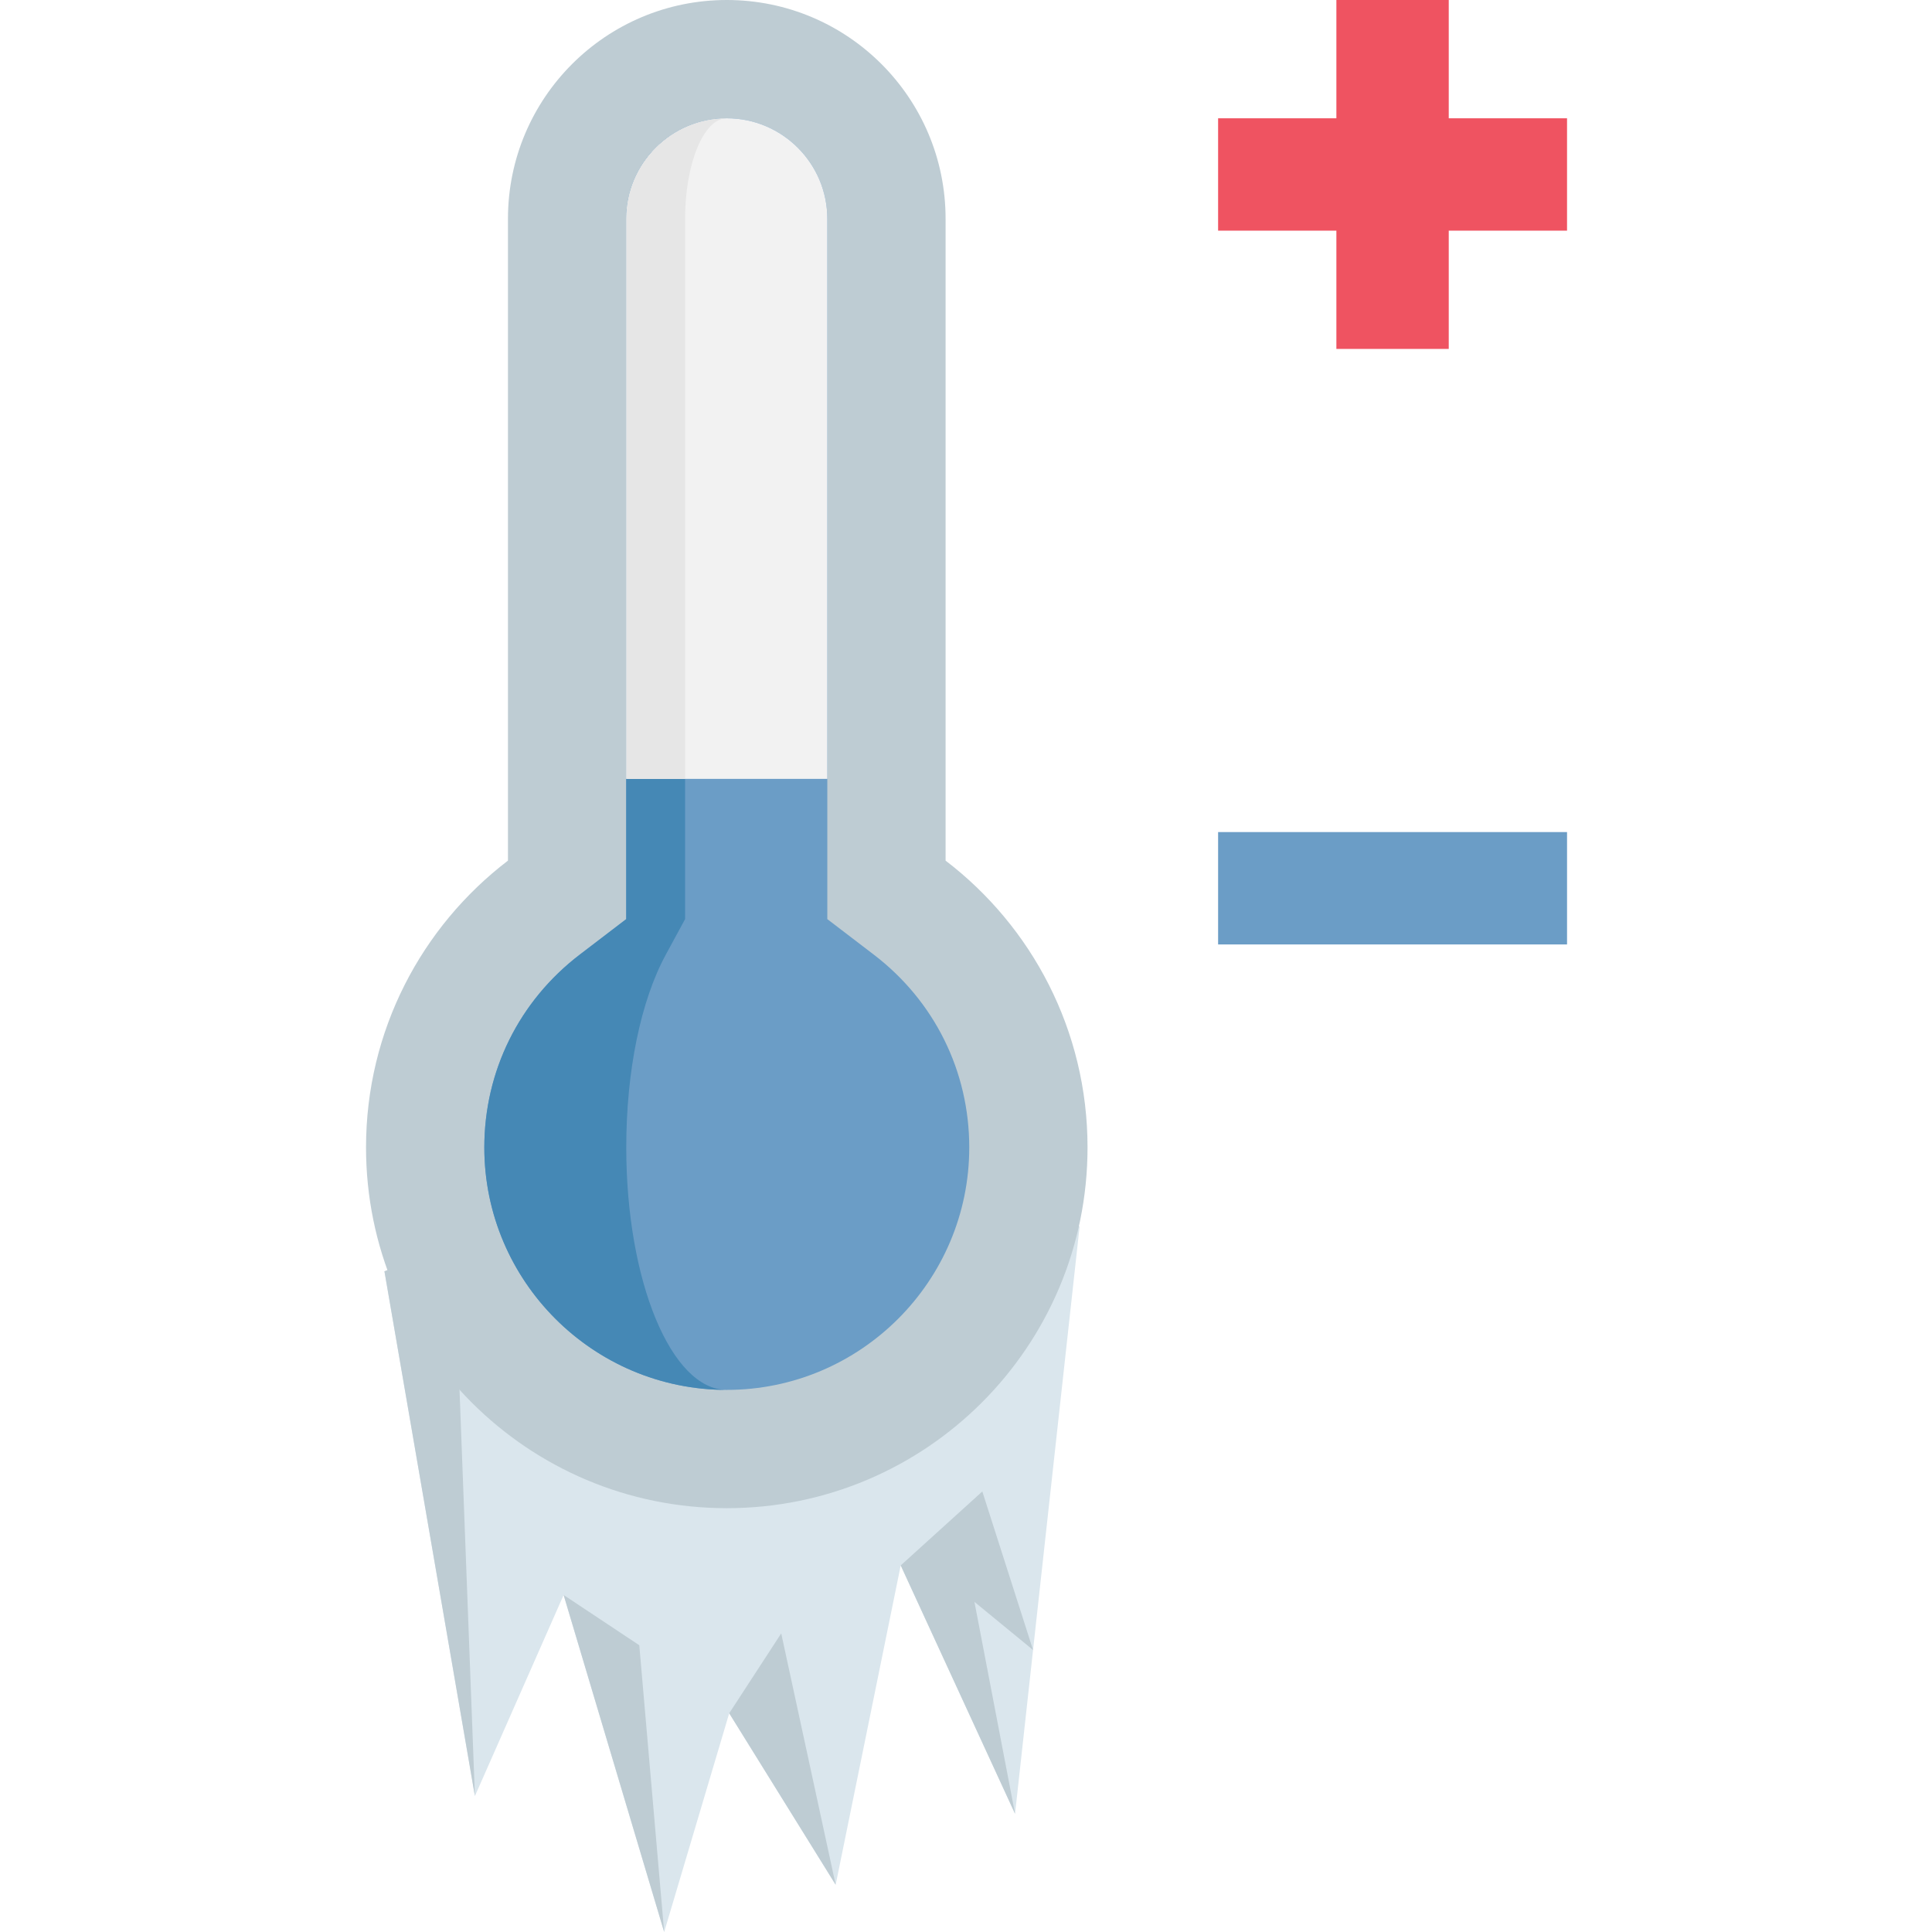
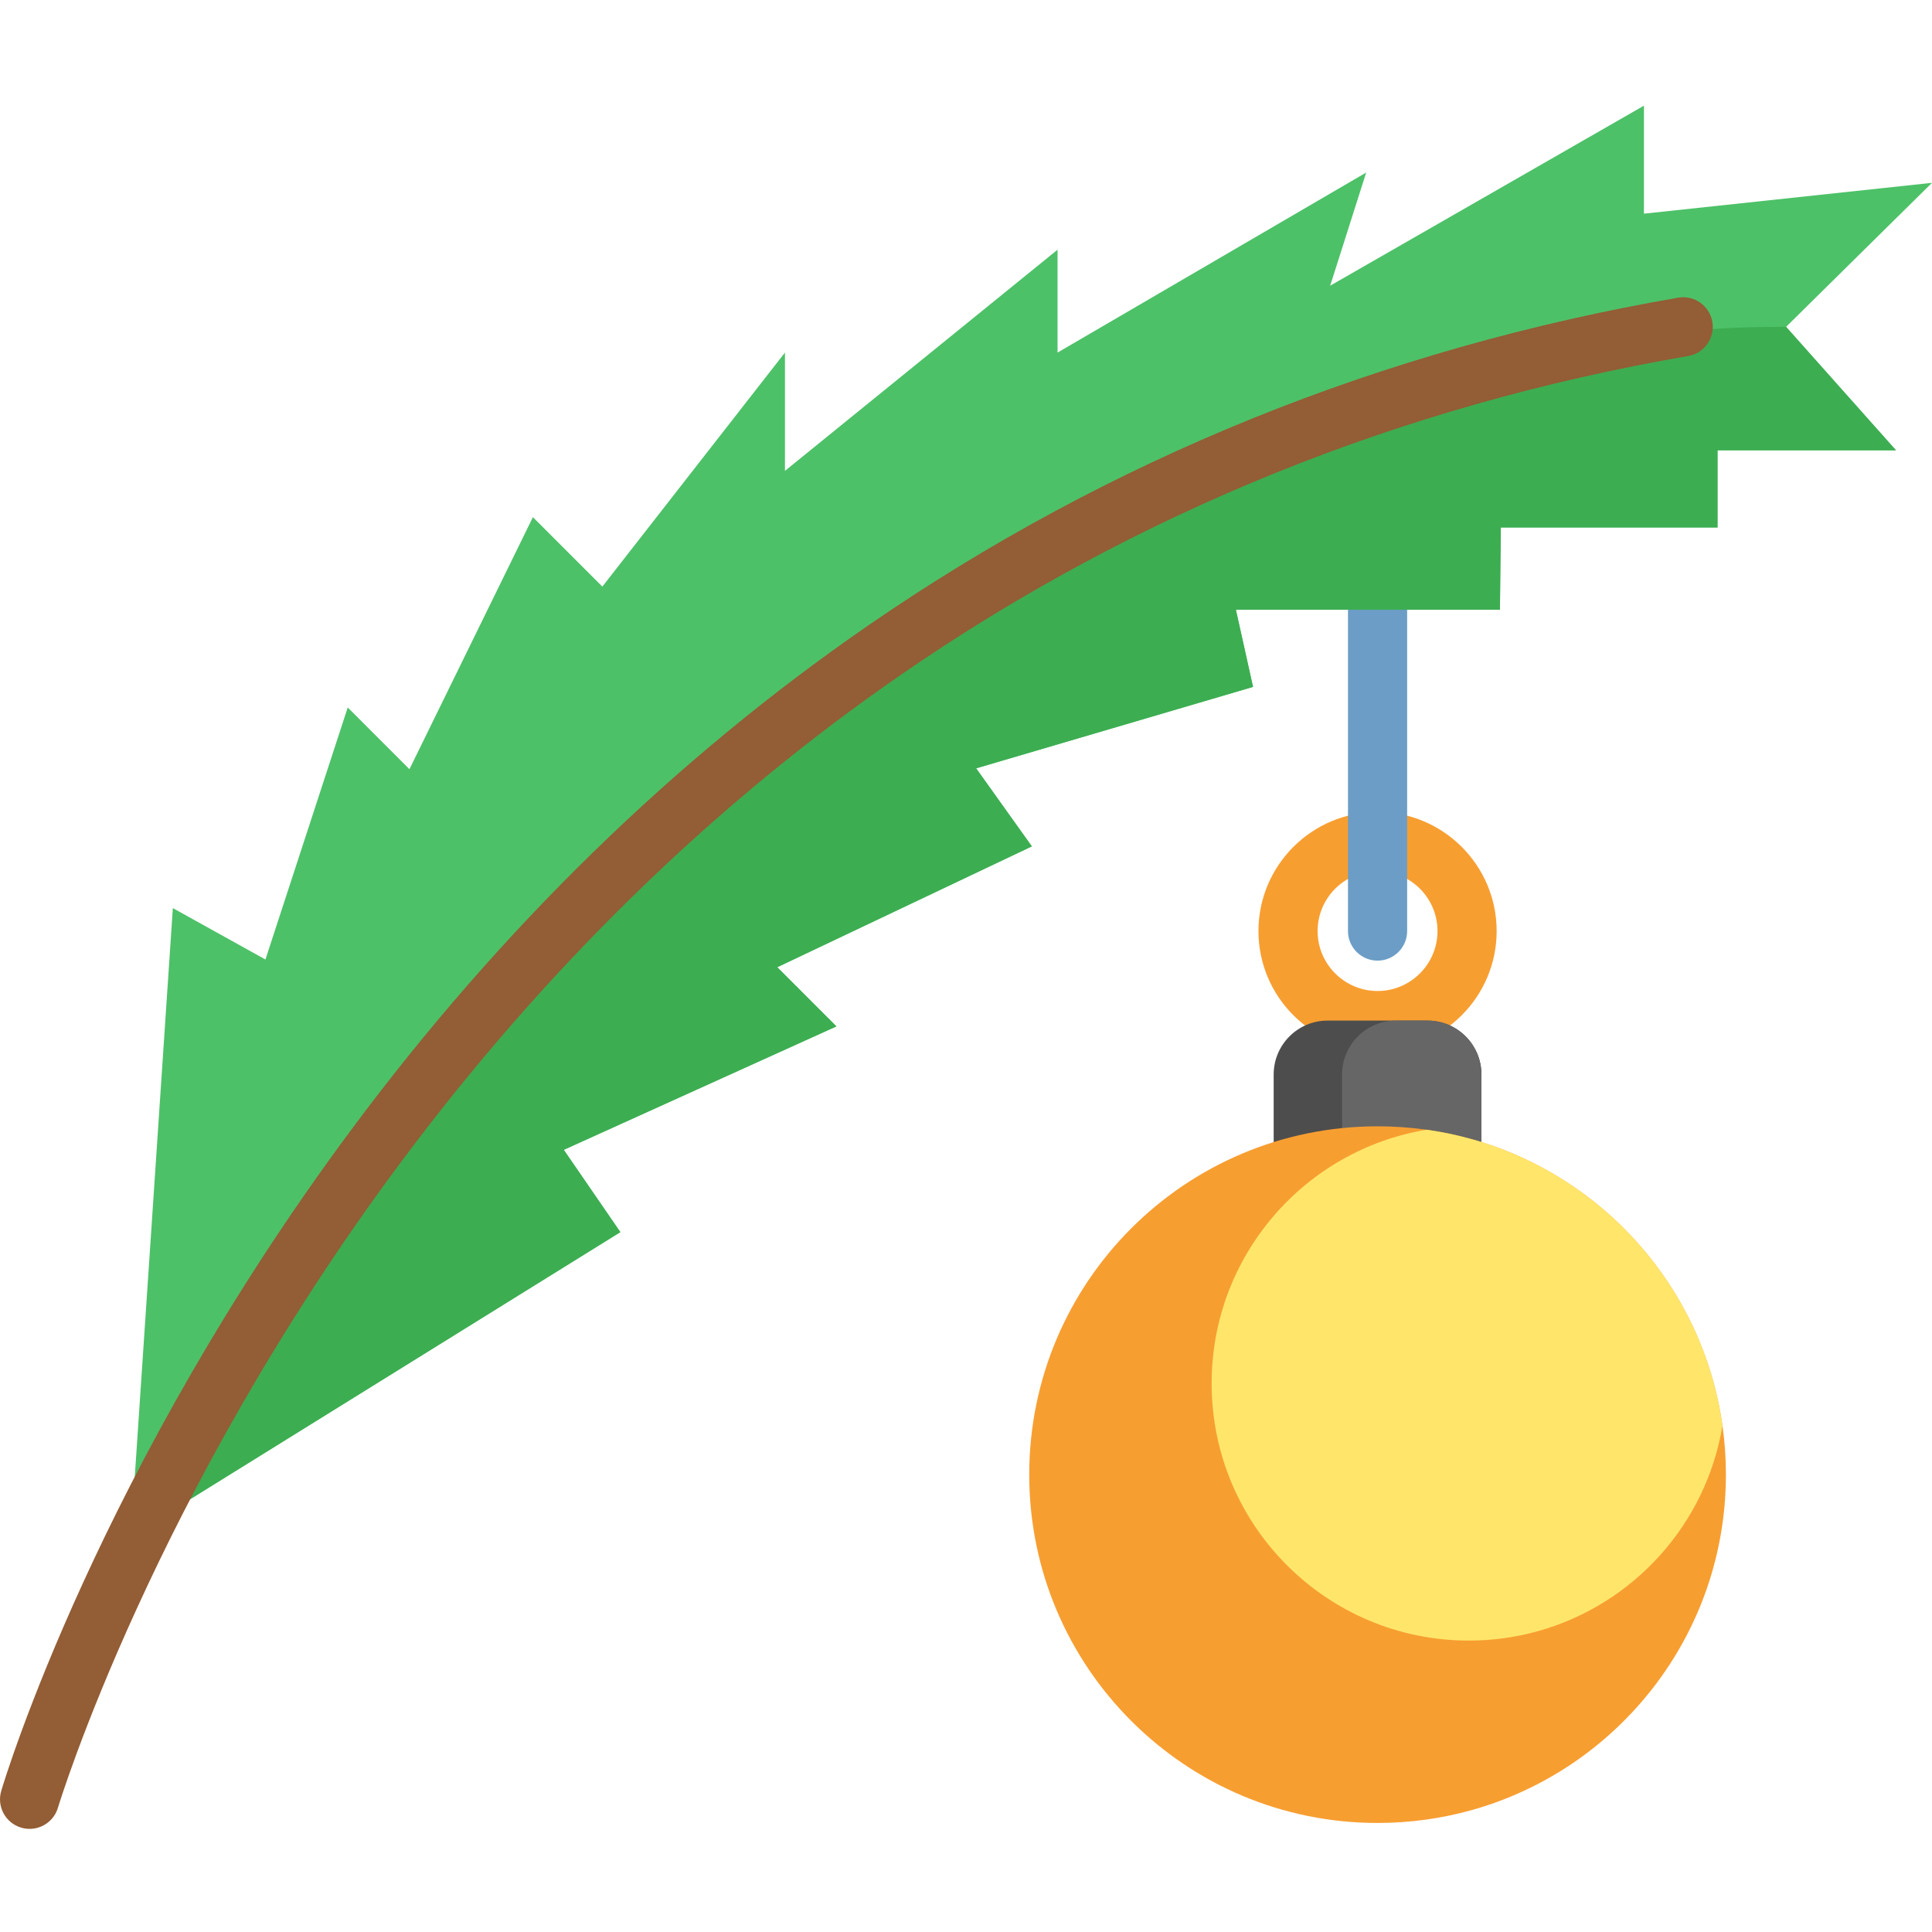
- <svg xmlns="http://www.w3.org/2000/svg" height="512pt" viewBox="-97 0 512 512" width="512pt">
-   <path d="m4.879 336.895 23.977 139.078 23.512-53.285 26.645 89.312 17.238-57.969 28.211 45.453 17.238-84.633 30.301 65.824 17.117-155.695" fill="#dae6ed" />
-   <path d="m153.59 228.074v-170.086c0-32.027-25.961-57.988-57.988-57.988-32.023 0-57.988 25.961-57.988 57.988v170.086c-22.859 17.469-37.613 45.012-37.613 76.004 0 52.801 42.805 95.605 95.602 95.605 52.801 0 95.605-42.805 95.605-95.605 0-30.992-14.754-58.535-37.617-76.004zm0 0" fill="#beccd3" />
-   <path d="m159.863 304.086c0 35.422-28.828 64.25-64.262 64.25-35.434 0-64.25-28.828-64.25-64.25 0-20.199 9.215-38.82 25.297-51.105l12.309-9.406v-185.582c0-14.691 11.953-26.645 26.645-26.645 14.691 0 26.645 11.953 26.645 26.645v185.582l12.309 9.406c16.082 12.285 25.309 30.906 25.309 51.105zm0 0" fill="#6b9dc6" />
-   <path d="m95.598 368.336c-35.434 0-64.25-28.828-64.25-64.25 0-20.199 9.215-38.82 25.297-51.105l12.309-9.406v-185.582c0-14.691 11.953-26.645 26.645-26.645-6.09 0-11.043 11.953-11.043 26.645v185.582l-5.102 9.406c-6.676 12.285-10.488 30.906-10.488 51.105 0 35.422 11.941 64.25 26.633 64.25zm0 0" fill="#4588b5" />
-   <path d="m122.246 57.992v148.414h-53.289v-148.414c0-14.691 11.953-26.645 26.645-26.645 14.691 0 26.645 11.953 26.645 26.645zm0 0" fill="#f2f2f2" />
-   <path d="m95.598 31.348c-14.688.004-26.637 11.953-26.637 26.645v148.414h15.594v-148.414c0-14.691 4.953-26.641 11.043-26.645zm0 0" fill="#e6e6e6" />
-   <path d="m225.812 220.508h92.469v29.781h-92.469zm0 0" fill="#6b9dc6" />
-   <path d="m318.281 31.348h-31.348v-31.348h-29.777v31.348h-31.344v29.777h31.344v31.344h29.777v-31.344h31.348zm0 0" fill="#ef5361" />
-   <g fill="#beccd3">
-     <path d="m28.855 475.973-5.551-146.547-18.426 7.469" />
-     <path d="m79.012 512-6.594-75.996-20.051-13.316zm0 0" />
-     <path d="m96.25 454.031 28.211 45.453-14.43-66.617zm0 0" />
-     <path d="m172 480.676-10.766-56.168 15.539 12.758-13.449-42.012-21.625 19.598" />
-   </g>
+ <svg xmlns="http://www.w3.org/2000/svg" height="512pt" viewBox="0 -28 512.001 512" width="512pt">
+   <path d="m365.066 250.305c-17.402 0-31.562-14.16-31.562-31.562 0-17.406 14.16-31.562 31.562-31.562 17.406 0 31.562 14.156 31.562 31.562 0 17.402-14.156 31.562-31.562 31.562zm0-47.449c-8.758 0-15.887 7.125-15.887 15.887 0 8.758 7.129 15.883 15.887 15.883 8.762 0 15.887-7.125 15.887-15.883 0-8.762-7.125-15.887-15.887-15.887zm0 0" fill="#f79e31" />
+   <path d="m392.598 256.758v18.121h-55.062v-18.121c0-7.898 6.402-14.293 14.293-14.293h26.477c7.898 0 14.293 6.395 14.293 14.293zm0 0" fill="#4d4d4d" />
+   <path d="m392.598 256.758v18.121h-36.93v-18.121c0-7.898 6.398-14.293 14.293-14.293h8.344c7.898 0 14.293 6.395 14.293 14.293zm0 0" fill="#666" />
+   <path d="m457.383 362.789c0 42.391-28.57 78.109-67.512 88.949-7.887 2.191-16.207 3.367-24.801 3.367-50.988 0-92.312-41.336-92.312-92.316 0-50.977 41.324-92.305 92.312-92.305 4.414 0 8.758.309 13.004.906 4.023.562 7.961 1.391 11.797 2.457 34.891 9.719 61.453 39.391 66.598 75.953.605 4.238.914 8.578.914 12.988zm0 0" fill="#f79e31" />
+   <path d="m456.469 349.797c-4.332 26.262-23.676 47.453-48.922 54.484-5.824 1.621-11.965 2.488-18.305 2.488-37.637 0-68.145-30.516-68.145-68.148 0-33.828 24.656-61.898 56.98-67.23 4.023.562 7.957 1.391 11.797 2.457 34.887 9.719 61.449 39.391 66.594 75.949zm0 0" fill="#ffe66b" />
+   <path d="m365.066 226.578c-4.328 0-7.836-3.508-7.836-7.836v-105.168c0-4.328 3.508-7.84 7.836-7.84 4.332 0 7.84 3.512 7.84 7.84v105.168c0 4.328-3.508 7.836-7.84 7.836zm0 0" fill="#6b9dc6" />
+   <path d="m512 20.449-76.336 8.176v-28.625l-83.152 47.711 9.543-29.988-81.789 47.711v-27.266l-72.246 58.617v-31.352l-48.391 62.02-18.402-18.402-32.719 66.797-16.355-16.359-21.809 66.793-24.539-13.629-11.141 166.422 129.734-80.547-14.992-21.809 72.246-32.715-15.676-15.676 67.473-32.035-14.766-20.672 73.383-21.586-4.543-20.445h69.973l.227-21.812h57.434v-20.445h47.301l-29.125-32.715zm0 0" fill="#4dc168" />
+   <path d="m502.457 91.332h-47.297v20.449h-57.426l-.23 21.812h-69.977l4.543 20.441-73.383 21.578 14.766 20.684-67.477 32.031 15.676 15.676-72.246 32.711 14.996 21.809-126.91 78.797c47.715-96.426 159.129-261.91 377.453-312.43 18.402-4.254 37.258-6.27 56.152-6.27h2.234zm0 0" fill="#3dad52" />
+   <path d="m7.844 456.672c-.742 0-1.496-.105-2.242-.328-4.148-1.238-6.508-5.598-5.273-9.746 1.023-3.441 25.855-85.27 93.035-175.57 39.484-53.078 85.43-97.879 136.562-133.164 63.977-44.145 136.246-73.406 214.805-86.973 4.266-.734 8.32 2.125 9.059 6.391.734 4.266-2.125 8.32-6.391 9.059-76.188 13.152-146.266 41.492-208.285 84.23-49.688 34.238-94.379 77.762-132.836 129.359-65.68 88.121-90.68 170.324-90.926 171.145-1.016 3.398-4.133 5.598-7.508 5.598zm0 0" fill="#935d35" />
</svg>
